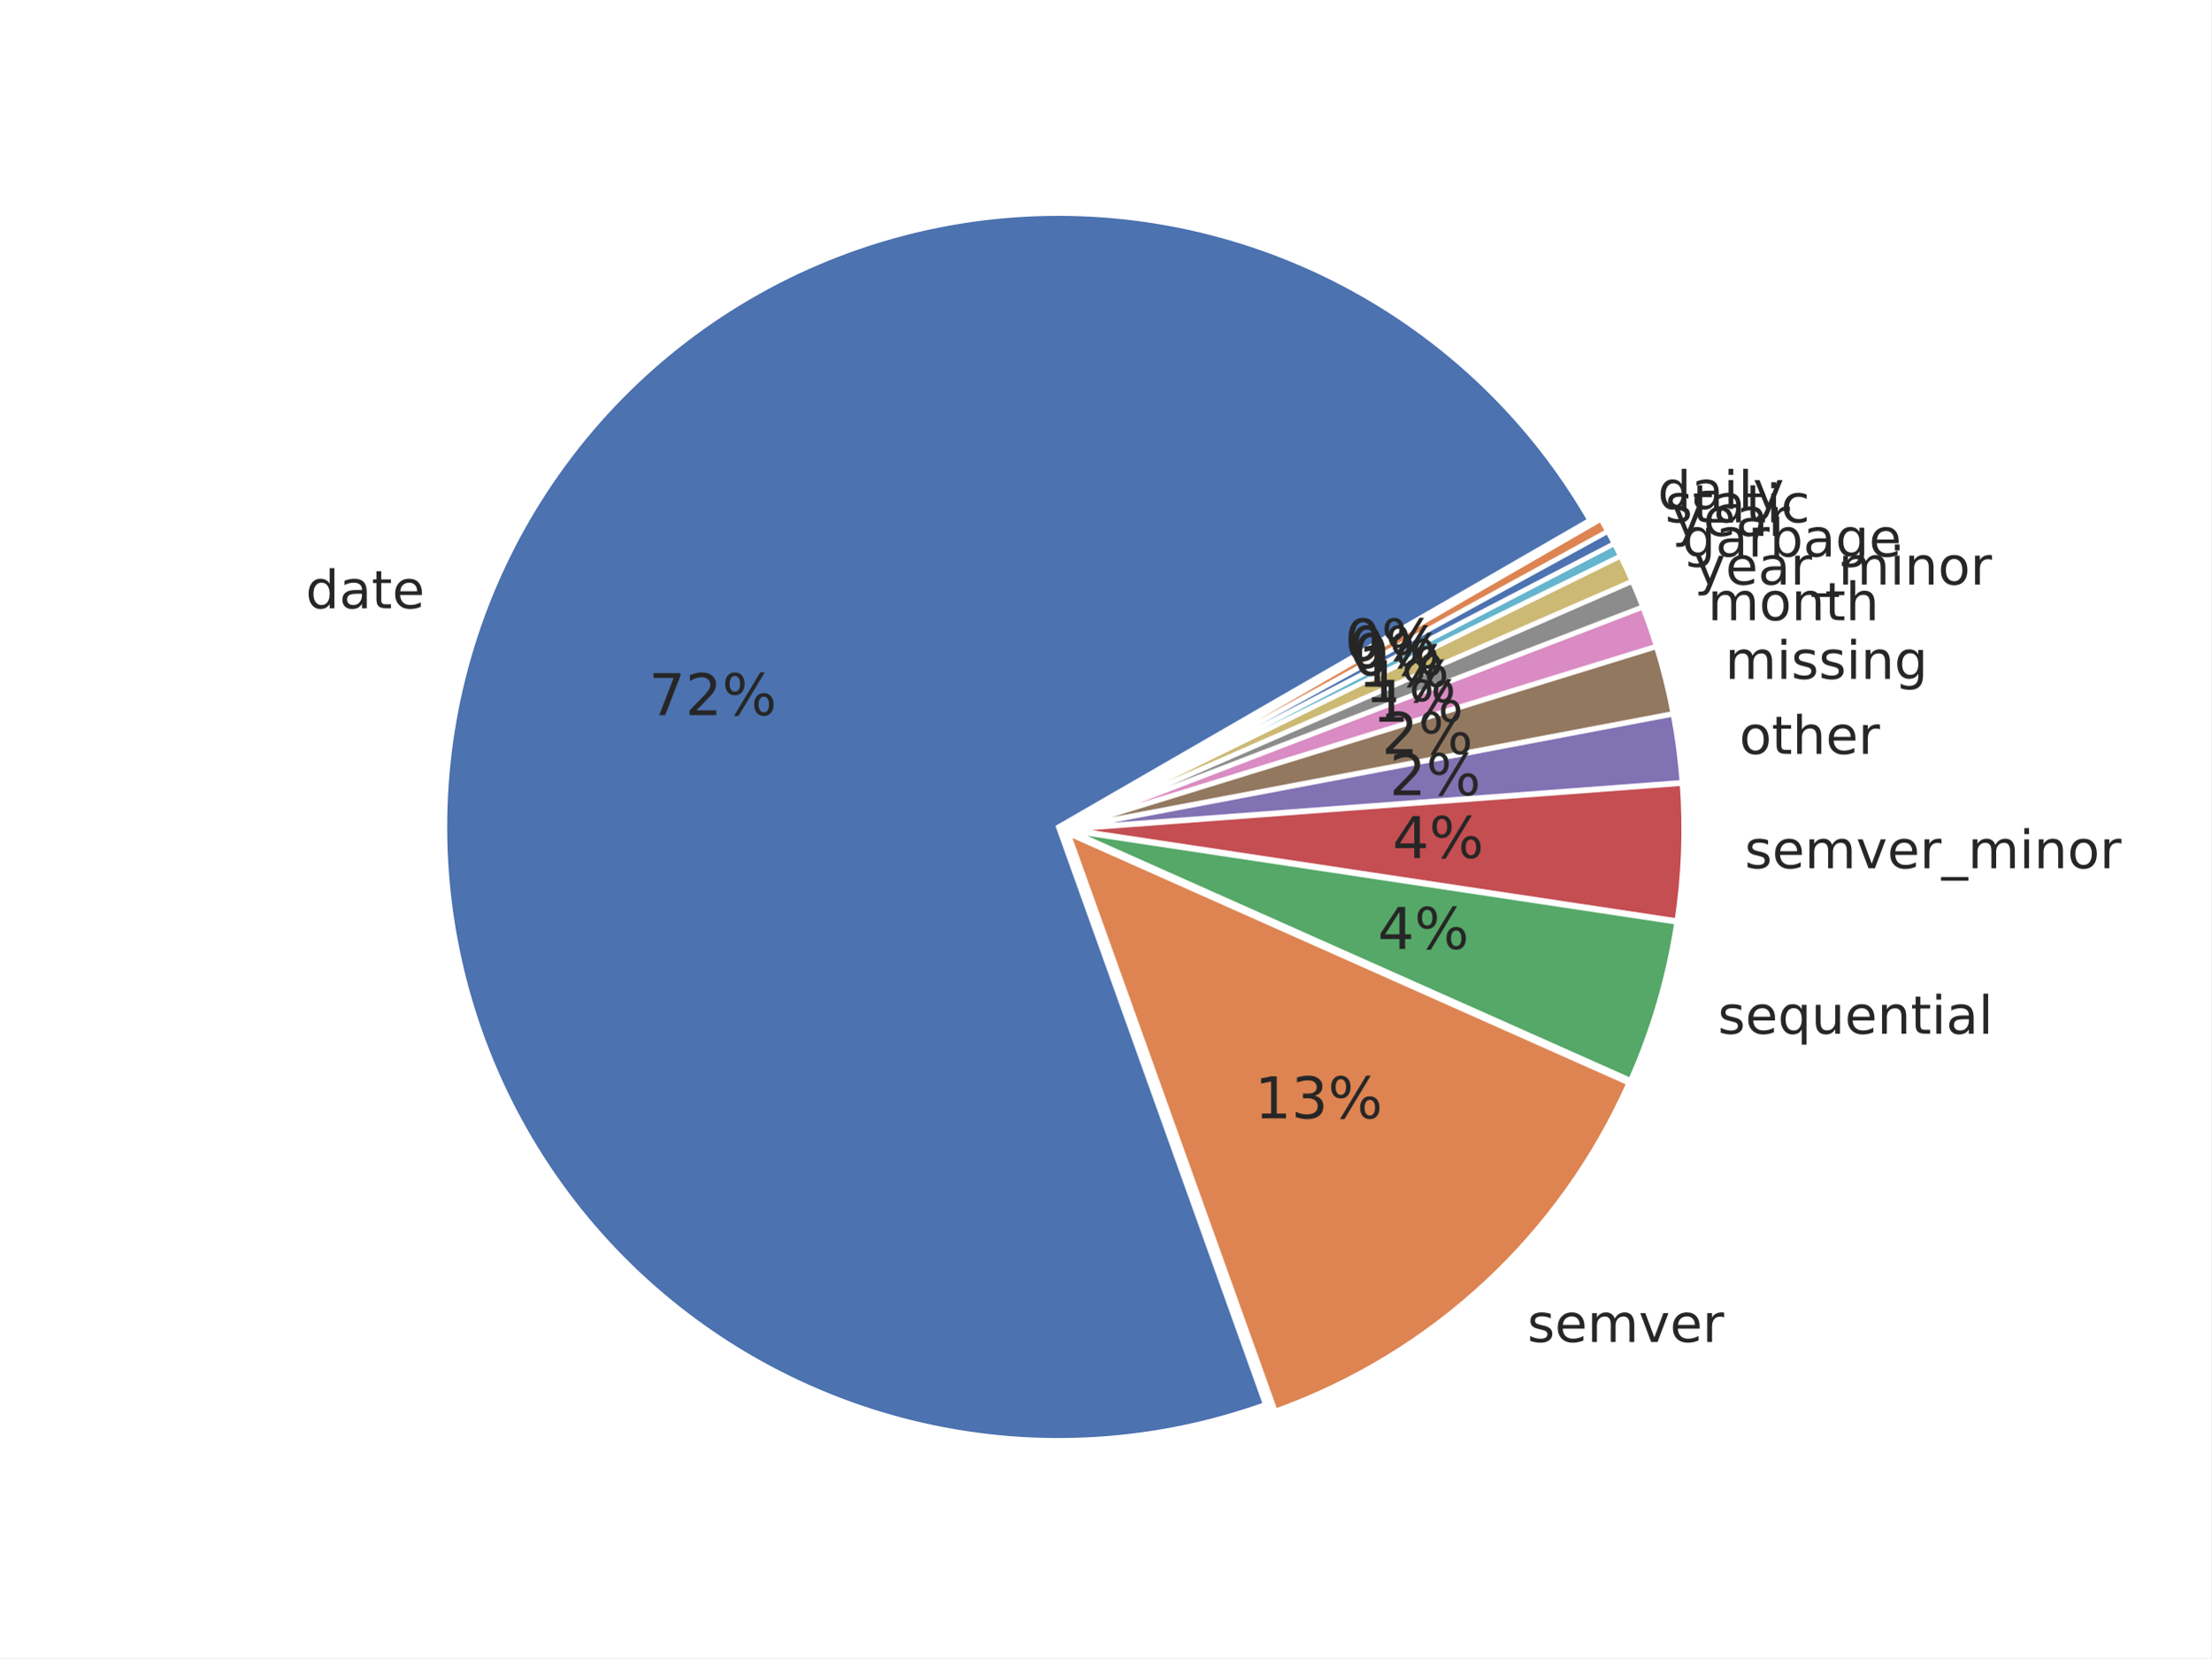
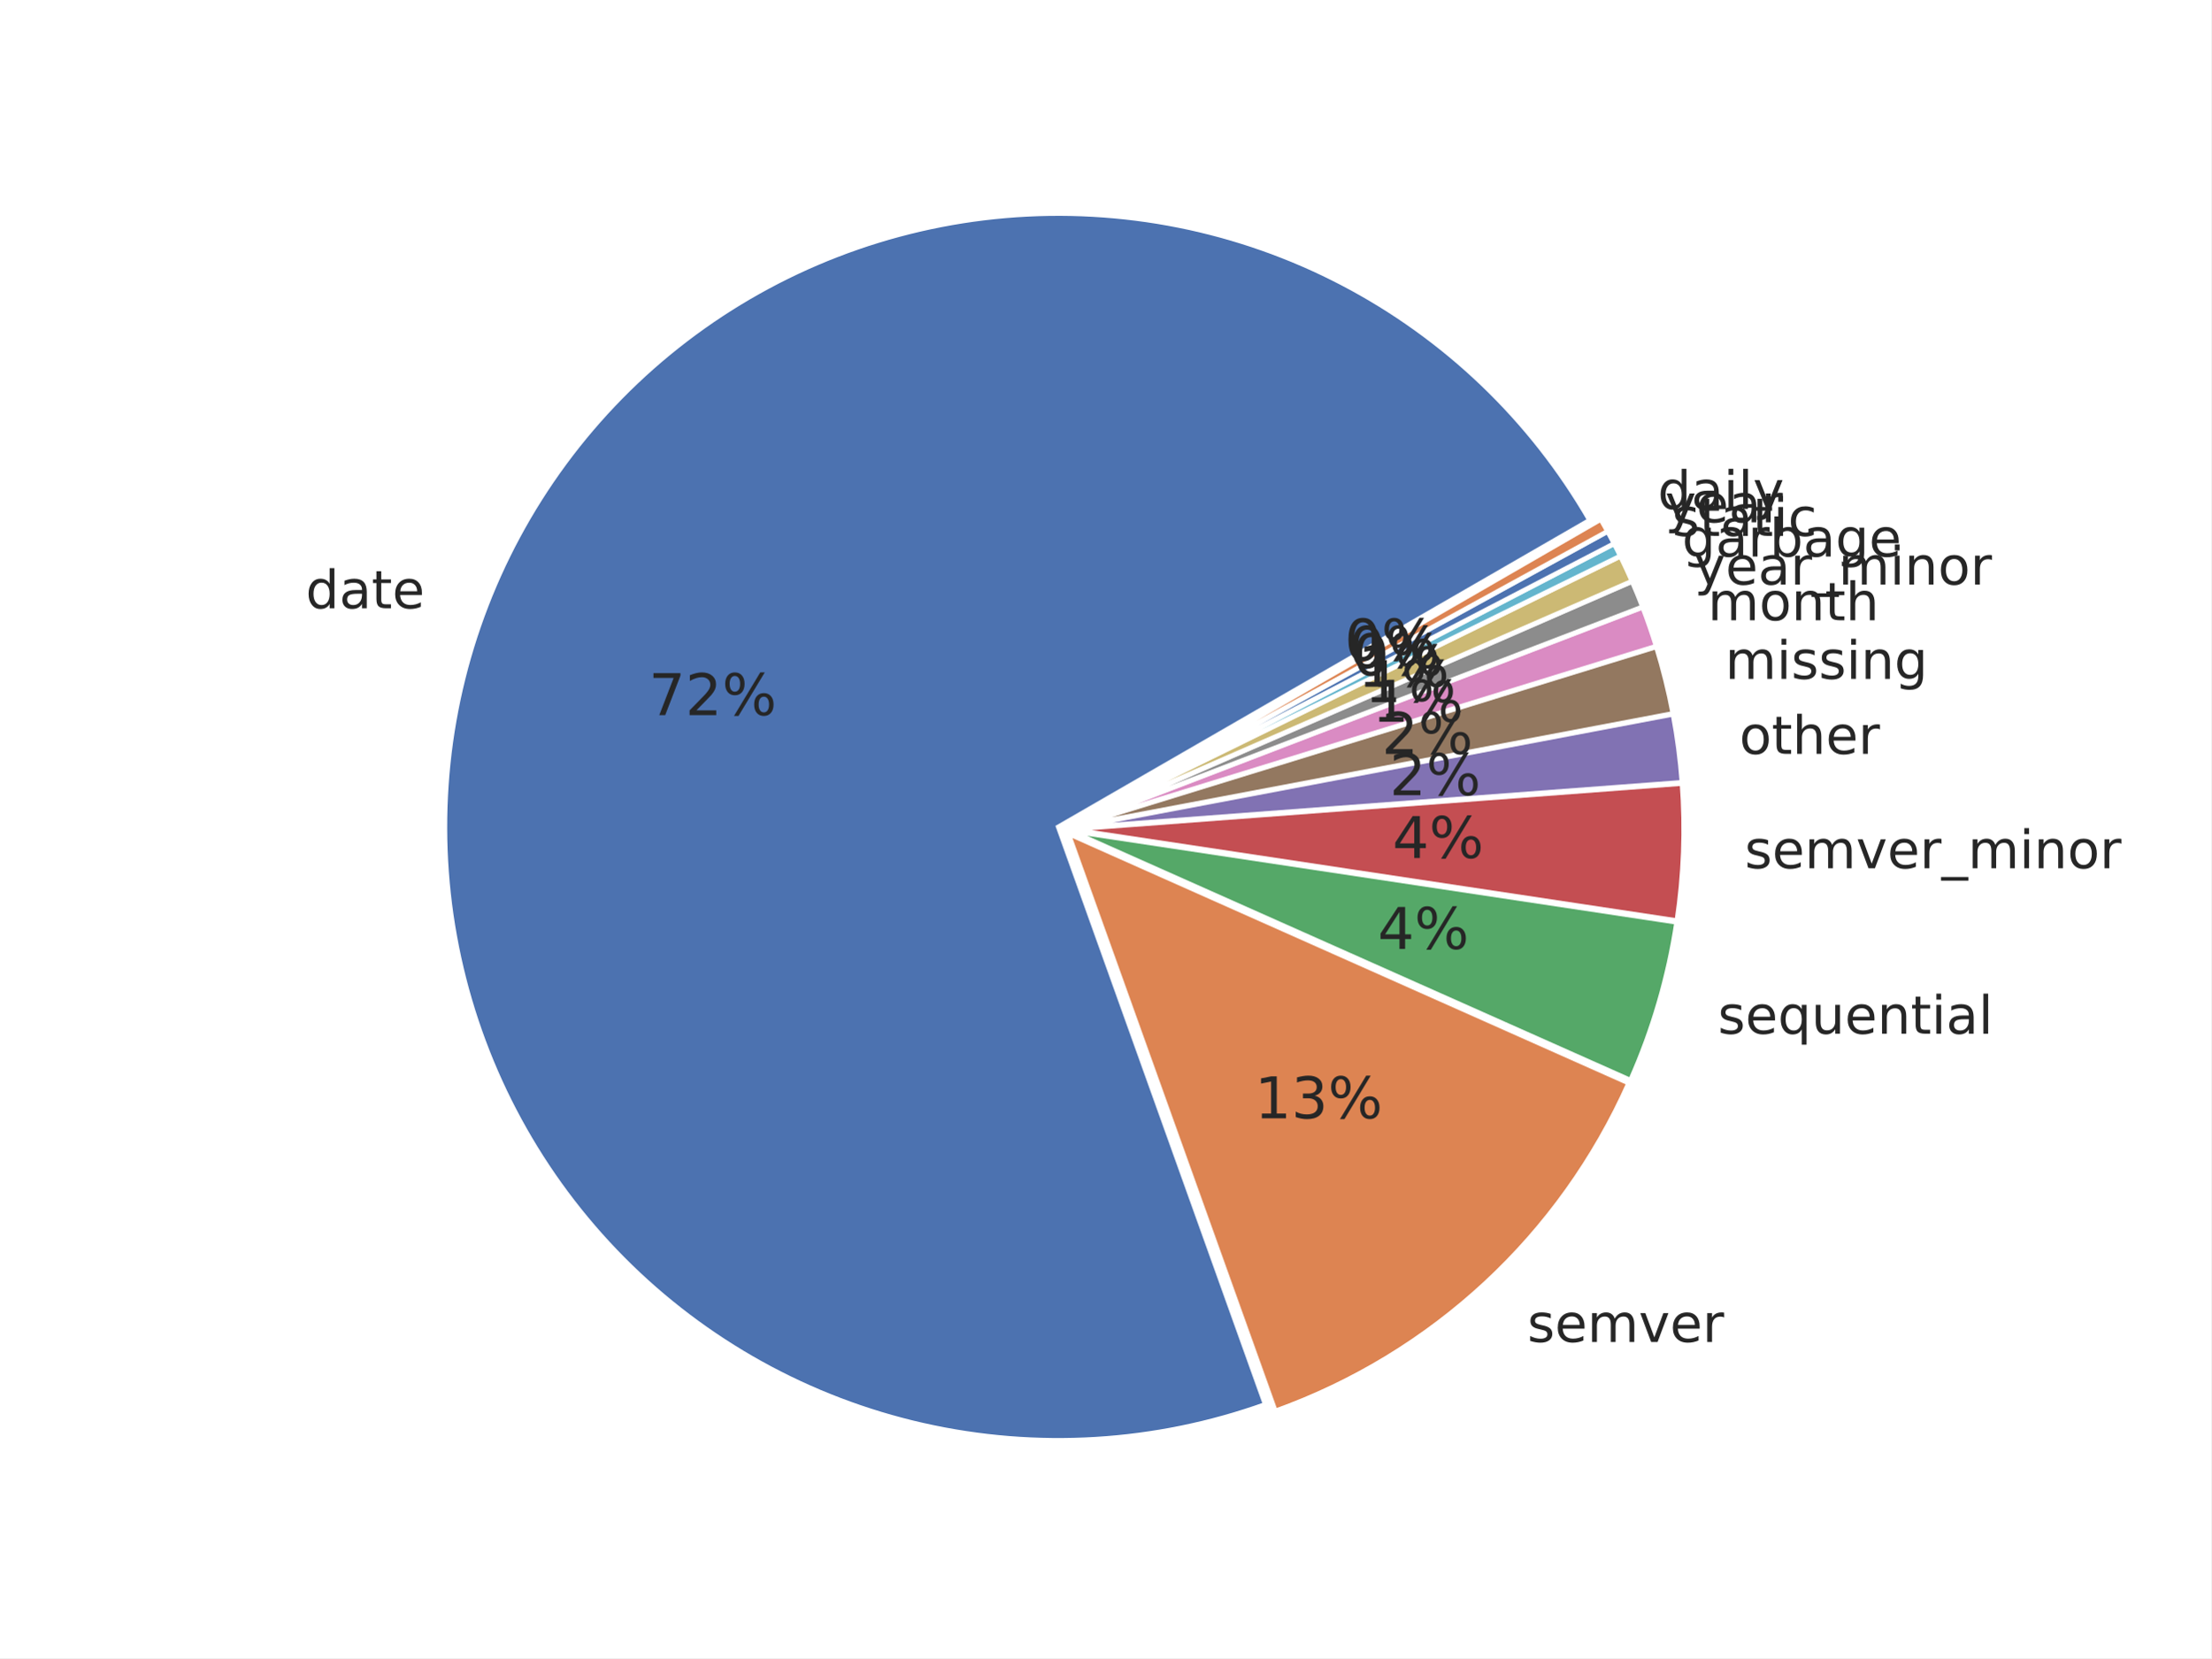
<svg xmlns="http://www.w3.org/2000/svg" xmlns:xlink="http://www.w3.org/1999/xlink" width="460.8pt" height="345.6pt" viewBox="0 0 460.8 345.6" version="1.1">
  <defs>
    <style type="text/css">*{stroke-linejoin: round; stroke-linecap: butt}</style>
  </defs>
  <g id="figure_1">
    <g id="patch_1">
      <path d="M 0 345.6  L 460.8 345.6  L 460.8 0  L 0 0  z " style="fill: #ffffff" />
    </g>
    <g id="axes_1">
      <g id="matplotlib.axis_1" />
      <g id="matplotlib.axis_2" />
      <g id="patch_2">
        <path d="M 331.304 108.424  C 319.149 87.369 301.237 70.212 279.679 58.973  C 258.122 47.733 233.8 42.872 209.578 44.96  C 185.356 47.049 162.225 56.003 142.91 70.767  C 123.595 85.53 108.885 105.501 100.513 128.325  C 92.141 151.15 90.449 175.896 95.637 199.647  C 100.825 223.398 112.681 245.185 129.807 262.44  C 146.934 279.695 168.631 291.713 192.343 297.079  C 216.055 302.444 240.812 300.938 263.699 292.737  L 220.564 172.36  z " style="fill: #4c72b0; stroke: #ffffff; stroke-linejoin: miter" />
      </g>
      <g id="patch_3">
        <path d="M 265.769 294.114  C 282.032 288.287 296.946 279.224 309.609 267.474  C 322.273 255.724 332.425 241.529 339.451 225.748  L 222.634 173.737  z " style="fill: #dd8452; stroke: #ffffff; stroke-linejoin: miter" />
      </g>
      <g id="patch_4">
        <path d="M 339.809 225.169  C 342.144 219.924 344.123 214.528 345.733 209.017  C 347.343 203.507 348.58 197.894 349.436 192.217  L 222.992 173.159  z " style="fill: #55a868; stroke: #ffffff; stroke-linejoin: miter" />
      </g>
      <g id="patch_5">
        <path d="M 349.486 191.906  C 350.199 187.176 350.646 182.409 350.825 177.629  C 351.004 172.849 350.914 168.062 350.557 163.292  L 223.042 172.848  z " style="fill: #c44e52; stroke: #ffffff; stroke-linejoin: miter" />
      </g>
      <g id="patch_6">
        <path d="M 350.547 163.077  C 350.368 160.693 350.122 158.313 349.81 155.942  C 349.498 153.572 349.12 151.21 348.675 148.86  L 223.032 172.633  z " style="fill: #8172b3; stroke: #ffffff; stroke-linejoin: miter" />
      </g>
      <g id="patch_7">
        <path d="M 348.648 148.719  C 348.204 146.37 347.693 144.033 347.118 141.712  C 346.542 139.391 345.901 137.086 345.197 134.801  L 223.006 172.492  z " style="fill: #937860; stroke: #ffffff; stroke-linejoin: miter" />
      </g>
      <g id="patch_8">
        <path d="M 345.164 134.691  C 344.741 133.32 344.295 131.956 343.826 130.6  C 343.358 129.244 342.866 127.896 342.352 126.557  L 222.973 172.382  z " style="fill: #da8bc3; stroke: #ffffff; stroke-linejoin: miter" />
      </g>
      <g id="patch_9">
        <path d="M 342.326 126.49  C 341.984 125.597 341.631 124.708 341.268 123.823  C 340.905 122.938 340.533 122.057 340.15 121.18  L 222.948 172.315  z " style="fill: #8c8c8c; stroke: #ffffff; stroke-linejoin: miter" />
      </g>
      <g id="patch_10">
        <path d="M 340.127 121.127  C 339.745 120.251 339.353 119.378 338.95 118.511  C 338.548 117.643 338.137 116.779 337.715 115.921  L 222.925 172.262  z " style="fill: #ccb974; stroke: #ffffff; stroke-linejoin: miter" />
      </g>
      <g id="patch_11">
        <path d="M 337.696 115.882  C 337.486 115.453 337.273 115.025 337.057 114.598  C 336.842 114.171 336.624 113.745 336.403 113.32  L 222.906 172.224  z " style="fill: #64b5cd; stroke: #ffffff; stroke-linejoin: miter" />
      </g>
      <g id="patch_12">
        <path d="M 336.39 113.295  C 336.17 112.871 335.947 112.447 335.722 112.025  C 335.497 111.603 335.27 111.183 335.04 110.763  L 222.893 172.198  z " style="fill: #4c72b0; stroke: #ffffff; stroke-linejoin: miter" />
      </g>
      <g id="patch_13">
        <path d="M 335.026 110.738  C 334.796 110.319 334.564 109.9 334.33 109.484  C 334.095 109.067 333.858 108.651 333.619 108.237  L 222.879 172.173  z " style="fill: #dd8452; stroke: #ffffff; stroke-linejoin: miter" />
      </g>
      <g id="text_1">
        <g style="fill: #262626" transform="translate(63.70289 126.7798) scale(0.11 -0.11)">
          <defs>
            <path id="DejaVuSans-47" d="M 2906 2969  L 2906 4863  L 3481 4863  L 3481 0  L 2906 0  L 2906 525  Q 2725 213 2448 61  Q 2172 -91 1784 -91  Q 1150 -91 751 415  Q 353 922 353 1747  Q 353 2572 751 3078  Q 1150 3584 1784 3584  Q 2172 3584 2448 3432  Q 2725 3281 2906 2969  z M 947 1747  Q 947 1113 1208 752  Q 1469 391 1925 391  Q 2381 391 2643 752  Q 2906 1113 2906 1747  Q 2906 2381 2643 2742  Q 2381 3103 1925 3103  Q 1469 3103 1208 2742  Q 947 2381 947 1747  z " transform="scale(0.015625)" />
            <path id="DejaVuSans-44" d="M 2194 1759  Q 1497 1759 1228 1600  Q 959 1441 959 1056  Q 959 750 1161 570  Q 1363 391 1709 391  Q 2188 391 2477 730  Q 2766 1069 2766 1631  L 2766 1759  L 2194 1759  z M 3341 1997  L 3341 0  L 2766 0  L 2766 531  Q 2569 213 2275 61  Q 1981 -91 1556 -91  Q 1019 -91 701 211  Q 384 513 384 1019  Q 384 1609 779 1909  Q 1175 2209 1959 2209  L 2766 2209  L 2766 2266  Q 2766 2663 2505 2880  Q 2244 3097 1772 3097  Q 1472 3097 1187 3025  Q 903 2953 641 2809  L 641 3341  Q 956 3463 1253 3523  Q 1550 3584 1831 3584  Q 2591 3584 2966 3190  Q 3341 2797 3341 1997  z " transform="scale(0.015625)" />
            <path id="DejaVuSans-57" d="M 1172 4494  L 1172 3500  L 2356 3500  L 2356 3053  L 1172 3053  L 1172 1153  Q 1172 725 1289 603  Q 1406 481 1766 481  L 2356 481  L 2356 0  L 1766 0  Q 1100 0 847 248  Q 594 497 594 1153  L 594 3053  L 172 3053  L 172 3500  L 594 3500  L 594 4494  L 1172 4494  z " transform="scale(0.015625)" />
            <path id="DejaVuSans-48" d="M 3597 1894  L 3597 1613  L 953 1613  Q 991 1019 1311 708  Q 1631 397 2203 397  Q 2534 397 2845 478  Q 3156 559 3463 722  L 3463 178  Q 3153 47 2828 -22  Q 2503 -91 2169 -91  Q 1331 -91 842 396  Q 353 884 353 1716  Q 353 2575 817 3079  Q 1281 3584 2069 3584  Q 2775 3584 3186 3129  Q 3597 2675 3597 1894  z M 3022 2063  Q 3016 2534 2758 2815  Q 2500 3097 2075 3097  Q 1594 3097 1305 2825  Q 1016 2553 972 2059  L 3022 2063  z " transform="scale(0.015625)" />
          </defs>
          <use xlink:href="#DejaVuSans-47" />
          <use xlink:href="#DejaVuSans-44" transform="translate(63.48438 0)" />
          <use xlink:href="#DejaVuSans-57" transform="translate(124.7656 0)" />
          <use xlink:href="#DejaVuSans-48" transform="translate(163.9688 0)" />
        </g>
      </g>
      <g id="text_2">
        <g style="fill: #262626" transform="translate(318.3068 279.7053) scale(0.11 -0.11)">
          <defs>
            <path id="DejaVuSans-56" d="M 2834 3397  L 2834 2853  Q 2591 2978 2328 3040  Q 2066 3103 1784 3103  Q 1356 3103 1142 2972  Q 928 2841 928 2578  Q 928 2378 1081 2264  Q 1234 2150 1697 2047  L 1894 2003  Q 2506 1872 2764 1633  Q 3022 1394 3022 966  Q 3022 478 2636 193  Q 2250 -91 1575 -91  Q 1294 -91 989 -36  Q 684 19 347 128  L 347 722  Q 666 556 975 473  Q 1284 391 1588 391  Q 1994 391 2212 530  Q 2431 669 2431 922  Q 2431 1156 2273 1281  Q 2116 1406 1581 1522  L 1381 1569  Q 847 1681 609 1914  Q 372 2147 372 2553  Q 372 3047 722 3315  Q 1072 3584 1716 3584  Q 2034 3584 2315 3537  Q 2597 3491 2834 3397  z " transform="scale(0.015625)" />
            <path id="DejaVuSans-50" d="M 3328 2828  Q 3544 3216 3844 3400  Q 4144 3584 4550 3584  Q 5097 3584 5394 3201  Q 5691 2819 5691 2113  L 5691 0  L 5113 0  L 5113 2094  Q 5113 2597 4934 2840  Q 4756 3084 4391 3084  Q 3944 3084 3684 2787  Q 3425 2491 3425 1978  L 3425 0  L 2847 0  L 2847 2094  Q 2847 2600 2669 2842  Q 2491 3084 2119 3084  Q 1678 3084 1418 2786  Q 1159 2488 1159 1978  L 1159 0  L 581 0  L 581 3500  L 1159 3500  L 1159 2956  Q 1356 3278 1631 3431  Q 1906 3584 2284 3584  Q 2666 3584 2933 3390  Q 3200 3197 3328 2828  z " transform="scale(0.015625)" />
            <path id="DejaVuSans-59" d="M 191 3500  L 800 3500  L 1894 563  L 2988 3500  L 3597 3500  L 2284 0  L 1503 0  L 191 3500  z " transform="scale(0.015625)" />
            <path id="DejaVuSans-55" d="M 2631 2963  Q 2534 3019 2420 3045  Q 2306 3072 2169 3072  Q 1681 3072 1420 2755  Q 1159 2438 1159 1844  L 1159 0  L 581 0  L 581 3500  L 1159 3500  L 1159 2956  Q 1341 3275 1631 3429  Q 1922 3584 2338 3584  Q 2397 3584 2469 3576  Q 2541 3569 2628 3553  L 2631 2963  z " transform="scale(0.015625)" />
          </defs>
          <use xlink:href="#DejaVuSans-56" />
          <use xlink:href="#DejaVuSans-48" transform="translate(52.09375 0)" />
          <use xlink:href="#DejaVuSans-50" transform="translate(113.625 0)" />
          <use xlink:href="#DejaVuSans-59" transform="translate(211.0312 0)" />
          <use xlink:href="#DejaVuSans-48" transform="translate(270.2188 0)" />
          <use xlink:href="#DejaVuSans-55" transform="translate(331.75 0)" />
        </g>
      </g>
      <g id="text_3">
        <g style="fill: #262626" transform="translate(358.0071 215.4611) scale(0.11 -0.11)">
          <defs>
            <path id="DejaVuSans-54" d="M 947 1747  Q 947 1113 1208 752  Q 1469 391 1925 391  Q 2381 391 2643 752  Q 2906 1113 2906 1747  Q 2906 2381 2643 2742  Q 2381 3103 1925 3103  Q 1469 3103 1208 2742  Q 947 2381 947 1747  z M 2906 525  Q 2725 213 2448 61  Q 2172 -91 1784 -91  Q 1150 -91 751 415  Q 353 922 353 1747  Q 353 2572 751 3078  Q 1150 3584 1784 3584  Q 2172 3584 2448 3432  Q 2725 3281 2906 2969  L 2906 3500  L 3481 3500  L 3481 -1331  L 2906 -1331  L 2906 525  z " transform="scale(0.015625)" />
            <path id="DejaVuSans-58" d="M 544 1381  L 544 3500  L 1119 3500  L 1119 1403  Q 1119 906 1312 657  Q 1506 409 1894 409  Q 2359 409 2629 706  Q 2900 1003 2900 1516  L 2900 3500  L 3475 3500  L 3475 0  L 2900 0  L 2900 538  Q 2691 219 2414 64  Q 2138 -91 1772 -91  Q 1169 -91 856 284  Q 544 659 544 1381  z M 1991 3584  L 1991 3584  z " transform="scale(0.015625)" />
            <path id="DejaVuSans-51" d="M 3513 2113  L 3513 0  L 2938 0  L 2938 2094  Q 2938 2591 2744 2837  Q 2550 3084 2163 3084  Q 1697 3084 1428 2787  Q 1159 2491 1159 1978  L 1159 0  L 581 0  L 581 3500  L 1159 3500  L 1159 2956  Q 1366 3272 1645 3428  Q 1925 3584 2291 3584  Q 2894 3584 3203 3211  Q 3513 2838 3513 2113  z " transform="scale(0.015625)" />
            <path id="DejaVuSans-4c" d="M 603 3500  L 1178 3500  L 1178 0  L 603 0  L 603 3500  z M 603 4863  L 1178 4863  L 1178 4134  L 603 4134  L 603 4863  z " transform="scale(0.015625)" />
            <path id="DejaVuSans-4f" d="M 603 4863  L 1178 4863  L 1178 0  L 603 0  L 603 4863  z " transform="scale(0.015625)" />
          </defs>
          <use xlink:href="#DejaVuSans-56" />
          <use xlink:href="#DejaVuSans-48" transform="translate(52.09375 0)" />
          <use xlink:href="#DejaVuSans-54" transform="translate(113.625 0)" />
          <use xlink:href="#DejaVuSans-58" transform="translate(177.1094 0)" />
          <use xlink:href="#DejaVuSans-48" transform="translate(240.4844 0)" />
          <use xlink:href="#DejaVuSans-51" transform="translate(302.0156 0)" />
          <use xlink:href="#DejaVuSans-57" transform="translate(365.3906 0)" />
          <use xlink:href="#DejaVuSans-4c" transform="translate(404.5938 0)" />
          <use xlink:href="#DejaVuSans-44" transform="translate(432.375 0)" />
          <use xlink:href="#DejaVuSans-4f" transform="translate(493.6562 0)" />
        </g>
      </g>
      <g id="text_4">
        <g style="fill: #262626" transform="translate(363.6031 180.9651) scale(0.11 -0.11)">
          <defs>
            <path id="DejaVuSans-42" d="M 3263 -1063  L 3263 -1509  L -63 -1509  L -63 -1063  L 3263 -1063  z " transform="scale(0.015625)" />
            <path id="DejaVuSans-52" d="M 1959 3097  Q 1497 3097 1228 2736  Q 959 2375 959 1747  Q 959 1119 1226 758  Q 1494 397 1959 397  Q 2419 397 2687 759  Q 2956 1122 2956 1747  Q 2956 2369 2687 2733  Q 2419 3097 1959 3097  z M 1959 3584  Q 2709 3584 3137 3096  Q 3566 2609 3566 1747  Q 3566 888 3137 398  Q 2709 -91 1959 -91  Q 1206 -91 779 398  Q 353 888 353 1747  Q 353 2609 779 3096  Q 1206 3584 1959 3584  z " transform="scale(0.015625)" />
          </defs>
          <use xlink:href="#DejaVuSans-56" />
          <use xlink:href="#DejaVuSans-48" transform="translate(52.09375 0)" />
          <use xlink:href="#DejaVuSans-50" transform="translate(113.625 0)" />
          <use xlink:href="#DejaVuSans-59" transform="translate(211.0312 0)" />
          <use xlink:href="#DejaVuSans-48" transform="translate(270.2188 0)" />
          <use xlink:href="#DejaVuSans-55" transform="translate(331.75 0)" />
          <use xlink:href="#DejaVuSans-42" transform="translate(372.8594 0)" />
          <use xlink:href="#DejaVuSans-50" transform="translate(422.8594 0)" />
          <use xlink:href="#DejaVuSans-4c" transform="translate(520.2656 0)" />
          <use xlink:href="#DejaVuSans-51" transform="translate(548.0469 0)" />
          <use xlink:href="#DejaVuSans-52" transform="translate(611.4219 0)" />
          <use xlink:href="#DejaVuSans-55" transform="translate(672.6094 0)" />
        </g>
      </g>
      <g id="text_5">
        <g style="fill: #262626" transform="translate(362.4881 157.1312) scale(0.11 -0.11)">
          <defs>
            <path id="DejaVuSans-4b" d="M 3513 2113  L 3513 0  L 2938 0  L 2938 2094  Q 2938 2591 2744 2837  Q 2550 3084 2163 3084  Q 1697 3084 1428 2787  Q 1159 2491 1159 1978  L 1159 0  L 581 0  L 581 4863  L 1159 4863  L 1159 2956  Q 1366 3272 1645 3428  Q 1925 3584 2291 3584  Q 2894 3584 3203 3211  Q 3513 2838 3513 2113  z " transform="scale(0.015625)" />
          </defs>
          <use xlink:href="#DejaVuSans-52" />
          <use xlink:href="#DejaVuSans-57" transform="translate(61.1875 0)" />
          <use xlink:href="#DejaVuSans-4b" transform="translate(100.3906 0)" />
          <use xlink:href="#DejaVuSans-48" transform="translate(163.7656 0)" />
          <use xlink:href="#DejaVuSans-55" transform="translate(225.2969 0)" />
        </g>
      </g>
      <g id="text_6">
        <g style="fill: #262626" transform="translate(359.5289 141.4917) scale(0.11 -0.11)">
          <defs>
            <path id="DejaVuSans-4a" d="M 2906 1791  Q 2906 2416 2648 2759  Q 2391 3103 1925 3103  Q 1463 3103 1205 2759  Q 947 2416 947 1791  Q 947 1169 1205 825  Q 1463 481 1925 481  Q 2391 481 2648 825  Q 2906 1169 2906 1791  z M 3481 434  Q 3481 -459 3084 -895  Q 2688 -1331 1869 -1331  Q 1566 -1331 1297 -1286  Q 1028 -1241 775 -1147  L 775 -588  Q 1028 -725 1275 -790  Q 1522 -856 1778 -856  Q 2344 -856 2625 -561  Q 2906 -266 2906 331  L 2906 616  Q 2728 306 2450 153  Q 2172 0 1784 0  Q 1141 0 747 490  Q 353 981 353 1791  Q 353 2603 747 3093  Q 1141 3584 1784 3584  Q 2172 3584 2450 3431  Q 2728 3278 2906 2969  L 2906 3500  L 3481 3500  L 3481 434  z " transform="scale(0.015625)" />
          </defs>
          <use xlink:href="#DejaVuSans-50" />
          <use xlink:href="#DejaVuSans-4c" transform="translate(97.40625 0)" />
          <use xlink:href="#DejaVuSans-56" transform="translate(125.1875 0)" />
          <use xlink:href="#DejaVuSans-56" transform="translate(177.2812 0)" />
          <use xlink:href="#DejaVuSans-4c" transform="translate(229.375 0)" />
          <use xlink:href="#DejaVuSans-51" transform="translate(257.1562 0)" />
          <use xlink:href="#DejaVuSans-4a" transform="translate(320.5312 0)" />
        </g>
      </g>
      <g id="text_7">
        <g style="fill: #262626" transform="translate(355.9117 129.2801) scale(0.11 -0.11)">
          <use xlink:href="#DejaVuSans-50" />
          <use xlink:href="#DejaVuSans-52" transform="translate(97.40625 0)" />
          <use xlink:href="#DejaVuSans-51" transform="translate(158.5938 0)" />
          <use xlink:href="#DejaVuSans-57" transform="translate(221.9688 0)" />
          <use xlink:href="#DejaVuSans-4b" transform="translate(261.1719 0)" />
        </g>
      </g>
      <g id="text_8">
        <g style="fill: #262626" transform="translate(353.1002 121.8314) scale(0.11 -0.11)">
          <defs>
            <path id="DejaVuSans-5c" d="M 2059 -325  Q 1816 -950 1584 -1140  Q 1353 -1331 966 -1331  L 506 -1331  L 506 -850  L 844 -850  Q 1081 -850 1212 -737  Q 1344 -625 1503 -206  L 1606 56  L 191 3500  L 800 3500  L 1894 763  L 2988 3500  L 3597 3500  L 2059 -325  z " transform="scale(0.015625)" />
          </defs>
          <use xlink:href="#DejaVuSans-5c" />
          <use xlink:href="#DejaVuSans-48" transform="translate(59.1875 0)" />
          <use xlink:href="#DejaVuSans-44" transform="translate(120.7188 0)" />
          <use xlink:href="#DejaVuSans-55" transform="translate(182 0)" />
          <use xlink:href="#DejaVuSans-42" transform="translate(223.1094 0)" />
          <use xlink:href="#DejaVuSans-50" transform="translate(273.1094 0)" />
          <use xlink:href="#DejaVuSans-4c" transform="translate(370.5156 0)" />
          <use xlink:href="#DejaVuSans-51" transform="translate(398.2969 0)" />
          <use xlink:href="#DejaVuSans-52" transform="translate(461.6719 0)" />
          <use xlink:href="#DejaVuSans-55" transform="translate(522.8594 0)" />
        </g>
      </g>
      <g id="text_9">
        <g style="fill: #262626" transform="translate(350.5531 115.9932) scale(0.11 -0.11)">
          <defs>
            <path id="DejaVuSans-45" d="M 3116 1747  Q 3116 2381 2855 2742  Q 2594 3103 2138 3103  Q 1681 3103 1420 2742  Q 1159 2381 1159 1747  Q 1159 1113 1420 752  Q 1681 391 2138 391  Q 2594 391 2855 752  Q 3116 1113 3116 1747  z M 1159 2969  Q 1341 3281 1617 3432  Q 1894 3584 2278 3584  Q 2916 3584 3314 3078  Q 3713 2572 3713 1747  Q 3713 922 3314 415  Q 2916 -91 2278 -91  Q 1894 -91 1617 61  Q 1341 213 1159 525  L 1159 0  L 581 0  L 581 4863  L 1159 4863  L 1159 2969  z " transform="scale(0.015625)" />
          </defs>
          <use xlink:href="#DejaVuSans-4a" />
          <use xlink:href="#DejaVuSans-44" transform="translate(63.48438 0)" />
          <use xlink:href="#DejaVuSans-55" transform="translate(124.7656 0)" />
          <use xlink:href="#DejaVuSans-45" transform="translate(165.875 0)" />
          <use xlink:href="#DejaVuSans-44" transform="translate(229.3594 0)" />
          <use xlink:href="#DejaVuSans-4a" transform="translate(290.6406 0)" />
          <use xlink:href="#DejaVuSans-48" transform="translate(354.125 0)" />
        </g>
      </g>
      <g id="text_10">
-         <g style="fill: #262626" transform="translate(348.4722 111.6924) scale(0.11 -0.11)">
-           <use xlink:href="#DejaVuSans-5c" />
-           <use xlink:href="#DejaVuSans-48" transform="translate(59.1875 0)" />
-           <use xlink:href="#DejaVuSans-44" transform="translate(120.7188 0)" />
-           <use xlink:href="#DejaVuSans-55" transform="translate(182 0)" />
-         </g>
-       </g>
-       <g id="text_11">
-         <g style="fill: #262626" transform="translate(347.005 108.8658) scale(0.11 -0.11)">
+         <g style="fill: #262626" transform="translate(348.4722 111.6928) scale(0.11 -0.11)">
          <defs>
            <path id="DejaVuSans-46" d="M 3122 3366  L 3122 2828  Q 2878 2963 2633 3030  Q 2388 3097 2138 3097  Q 1578 3097 1268 2742  Q 959 2388 959 1747  Q 959 1106 1268 751  Q 1578 397 2138 397  Q 2388 397 2633 464  Q 2878 531 3122 666  L 3122 134  Q 2881 22 2623 -34  Q 2366 -91 2075 -91  Q 1284 -91 818 406  Q 353 903 353 1747  Q 353 2603 823 3093  Q 1294 3584 2113 3584  Q 2378 3584 2631 3529  Q 2884 3475 3122 3366  z " transform="scale(0.015625)" />
          </defs>
          <use xlink:href="#DejaVuSans-56" />
          <use xlink:href="#DejaVuSans-57" transform="translate(52.09375 0)" />
          <use xlink:href="#DejaVuSans-44" transform="translate(91.29688 0)" />
          <use xlink:href="#DejaVuSans-57" transform="translate(152.5781 0)" />
          <use xlink:href="#DejaVuSans-4c" transform="translate(191.7812 0)" />
          <use xlink:href="#DejaVuSans-46" transform="translate(219.5625 0)" />
+         </g>
+       </g>
+       <g id="text_11">
+         <g style="fill: #262626" transform="translate(347.005 108.8654) scale(0.11 -0.11)">
+           <use xlink:href="#DejaVuSans-5c" />
+           <use xlink:href="#DejaVuSans-48" transform="translate(59.1875 0)" />
+           <use xlink:href="#DejaVuSans-44" transform="translate(120.7188 0)" />
+           <use xlink:href="#DejaVuSans-55" transform="translate(182 0)" />
        </g>
      </g>
      <g id="text_12">
        <g style="fill: #262626" transform="translate(345.4748 106.0725) scale(0.11 -0.11)">
          <use xlink:href="#DejaVuSans-47" />
          <use xlink:href="#DejaVuSans-44" transform="translate(63.48438 0)" />
          <use xlink:href="#DejaVuSans-4c" transform="translate(124.7656 0)" />
          <use xlink:href="#DejaVuSans-4f" transform="translate(152.5469 0)" />
          <use xlink:href="#DejaVuSans-5c" transform="translate(180.3281 0)" />
        </g>
      </g>
      <g id="text_13">
        <g style="fill: #262626" transform="translate(135.1974 149.0563) scale(0.12 -0.12)">
          <defs>
            <path id="DejaVuSans-1a" d="M 525 4666  L 3525 4666  L 3525 4397  L 1831 0  L 1172 0  L 2766 4134  L 525 4134  L 525 4666  z " transform="scale(0.015625)" />
            <path id="DejaVuSans-15" d="M 1228 531  L 3431 531  L 3431 0  L 469 0  L 469 531  Q 828 903 1448 1529  Q 2069 2156 2228 2338  Q 2531 2678 2651 2914  Q 2772 3150 2772 3378  Q 2772 3750 2511 3984  Q 2250 4219 1831 4219  Q 1534 4219 1204 4116  Q 875 4013 500 3803  L 500 4441  Q 881 4594 1212 4672  Q 1544 4750 1819 4750  Q 2544 4750 2975 4387  Q 3406 4025 3406 3419  Q 3406 3131 3298 2873  Q 3191 2616 2906 2266  Q 2828 2175 2409 1742  Q 1991 1309 1228 531  z " transform="scale(0.015625)" />
            <path id="DejaVuSans-8" d="M 4653 2053  Q 4381 2053 4226 1822  Q 4072 1591 4072 1178  Q 4072 772 4226 539  Q 4381 306 4653 306  Q 4919 306 5073 539  Q 5228 772 5228 1178  Q 5228 1588 5073 1820  Q 4919 2053 4653 2053  z M 4653 2450  Q 5147 2450 5437 2106  Q 5728 1763 5728 1178  Q 5728 594 5436 251  Q 5144 -91 4653 -91  Q 4153 -91 3862 251  Q 3572 594 3572 1178  Q 3572 1766 3864 2108  Q 4156 2450 4653 2450  z M 1428 4353  Q 1159 4353 1004 4120  Q 850 3888 850 3481  Q 850 3069 1003 2837  Q 1156 2606 1428 2606  Q 1700 2606 1854 2837  Q 2009 3069 2009 3481  Q 2009 3884 1853 4118  Q 1697 4353 1428 4353  z M 4250 4750  L 4750 4750  L 1831 -91  L 1331 -91  L 4250 4750  z M 1428 4750  Q 1922 4750 2215 4408  Q 2509 4066 2509 3481  Q 2509 2891 2217 2550  Q 1925 2209 1428 2209  Q 931 2209 642 2551  Q 353 2894 353 3481  Q 353 4063 643 4406  Q 934 4750 1428 4750  z " transform="scale(0.015625)" />
          </defs>
          <use xlink:href="#DejaVuSans-1a" />
          <use xlink:href="#DejaVuSans-15" transform="translate(63.625 0)" />
          <use xlink:href="#DejaVuSans-8" transform="translate(127.25 0)" />
        </g>
      </g>
      <g id="text_14">
        <g style="fill: #262626" transform="translate(261.4833 233.0966) scale(0.12 -0.12)">
          <defs>
            <path id="DejaVuSans-14" d="M 794 531  L 1825 531  L 1825 4091  L 703 3866  L 703 4441  L 1819 4666  L 2450 4666  L 2450 531  L 3481 531  L 3481 0  L 794 0  L 794 531  z " transform="scale(0.015625)" />
            <path id="DejaVuSans-16" d="M 2597 2516  Q 3050 2419 3304 2112  Q 3559 1806 3559 1356  Q 3559 666 3084 287  Q 2609 -91 1734 -91  Q 1441 -91 1130 -33  Q 819 25 488 141  L 488 750  Q 750 597 1062 519  Q 1375 441 1716 441  Q 2309 441 2620 675  Q 2931 909 2931 1356  Q 2931 1769 2642 2001  Q 2353 2234 1838 2234  L 1294 2234  L 1294 2753  L 1863 2753  Q 2328 2753 2575 2939  Q 2822 3125 2822 3475  Q 2822 3834 2567 4026  Q 2313 4219 1838 4219  Q 1578 4219 1281 4162  Q 984 4106 628 3988  L 628 4550  Q 988 4650 1302 4700  Q 1616 4750 1894 4750  Q 2613 4750 3031 4423  Q 3450 4097 3450 3541  Q 3450 3153 3228 2886  Q 3006 2619 2597 2516  z " transform="scale(0.015625)" />
          </defs>
          <use xlink:href="#DejaVuSans-14" />
          <use xlink:href="#DejaVuSans-16" transform="translate(63.625 0)" />
          <use xlink:href="#DejaVuSans-8" transform="translate(127.25 0)" />
        </g>
      </g>
      <g id="text_15">
        <g style="fill: #262626" transform="translate(287.1181 197.7911) scale(0.12 -0.12)">
          <defs>
            <path id="DejaVuSans-17" d="M 2419 4116  L 825 1625  L 2419 1625  L 2419 4116  z M 2253 4666  L 3047 4666  L 3047 1625  L 3713 1625  L 3713 1100  L 3047 1100  L 3047 0  L 2419 0  L 2419 1100  L 313 1100  L 313 1709  L 2253 4666  z " transform="scale(0.015625)" />
          </defs>
          <use xlink:href="#DejaVuSans-17" />
          <use xlink:href="#DejaVuSans-8" transform="translate(63.625 0)" />
        </g>
      </g>
      <g id="text_16">
        <g style="fill: #262626" transform="translate(290.1934 178.8338) scale(0.12 -0.12)">
          <use xlink:href="#DejaVuSans-17" />
          <use xlink:href="#DejaVuSans-8" transform="translate(63.625 0)" />
        </g>
      </g>
      <g id="text_17">
        <g style="fill: #262626" transform="translate(289.5806 165.7359) scale(0.12 -0.12)">
          <use xlink:href="#DejaVuSans-15" />
          <use xlink:href="#DejaVuSans-8" transform="translate(63.625 0)" />
        </g>
      </g>
      <g id="text_18">
        <g style="fill: #262626" transform="translate(287.9544 157.1412) scale(0.12 -0.12)">
          <use xlink:href="#DejaVuSans-15" />
          <use xlink:href="#DejaVuSans-8" transform="translate(63.625 0)" />
        </g>
      </g>
      <g id="text_19">
        <g style="fill: #262626" transform="translate(285.9666 150.4303) scale(0.12 -0.12)">
          <use xlink:href="#DejaVuSans-14" />
          <use xlink:href="#DejaVuSans-8" transform="translate(63.625 0)" />
        </g>
      </g>
      <g id="text_20">
        <g style="fill: #262626" transform="translate(284.4215 146.3369) scale(0.12 -0.12)">
          <use xlink:href="#DejaVuSans-14" />
          <use xlink:href="#DejaVuSans-8" transform="translate(63.625 0)" />
        </g>
      </g>
      <g id="text_21">
        <g style="fill: #262626" transform="translate(283.0217 143.1285) scale(0.12 -0.12)">
          <use xlink:href="#DejaVuSans-14" />
          <use xlink:href="#DejaVuSans-8" transform="translate(63.625 0)" />
        </g>
      </g>
      <g id="text_22">
        <g style="fill: #262626" transform="translate(281.8782 140.7652) scale(0.12 -0.12)">
          <defs>
            <path id="DejaVuSans-13" d="M 2034 4250  Q 1547 4250 1301 3770  Q 1056 3291 1056 2328  Q 1056 1369 1301 889  Q 1547 409 2034 409  Q 2525 409 2770 889  Q 3016 1369 3016 2328  Q 3016 3291 2770 3770  Q 2525 4250 2034 4250  z M 2034 4750  Q 2819 4750 3233 4129  Q 3647 3509 3647 2328  Q 3647 1150 3233 529  Q 2819 -91 2034 -91  Q 1250 -91 836 529  Q 422 1150 422 2328  Q 422 3509 836 4129  Q 1250 4750 2034 4750  z " transform="scale(0.015625)" />
          </defs>
          <use xlink:href="#DejaVuSans-13" />
          <use xlink:href="#DejaVuSans-8" transform="translate(63.625 0)" />
        </g>
      </g>
      <g id="text_23">
        <g style="fill: #262626" transform="translate(281.0719 139.2117) scale(0.12 -0.12)">
          <use xlink:href="#DejaVuSans-13" />
          <use xlink:href="#DejaVuSans-8" transform="translate(63.625 0)" />
        </g>
      </g>
      <g id="text_24">
        <g style="fill: #262626" transform="translate(280.231 137.6766) scale(0.12 -0.12)">
          <use xlink:href="#DejaVuSans-13" />
          <use xlink:href="#DejaVuSans-8" transform="translate(63.625 0)" />
        </g>
      </g>
    </g>
  </g>
</svg>
